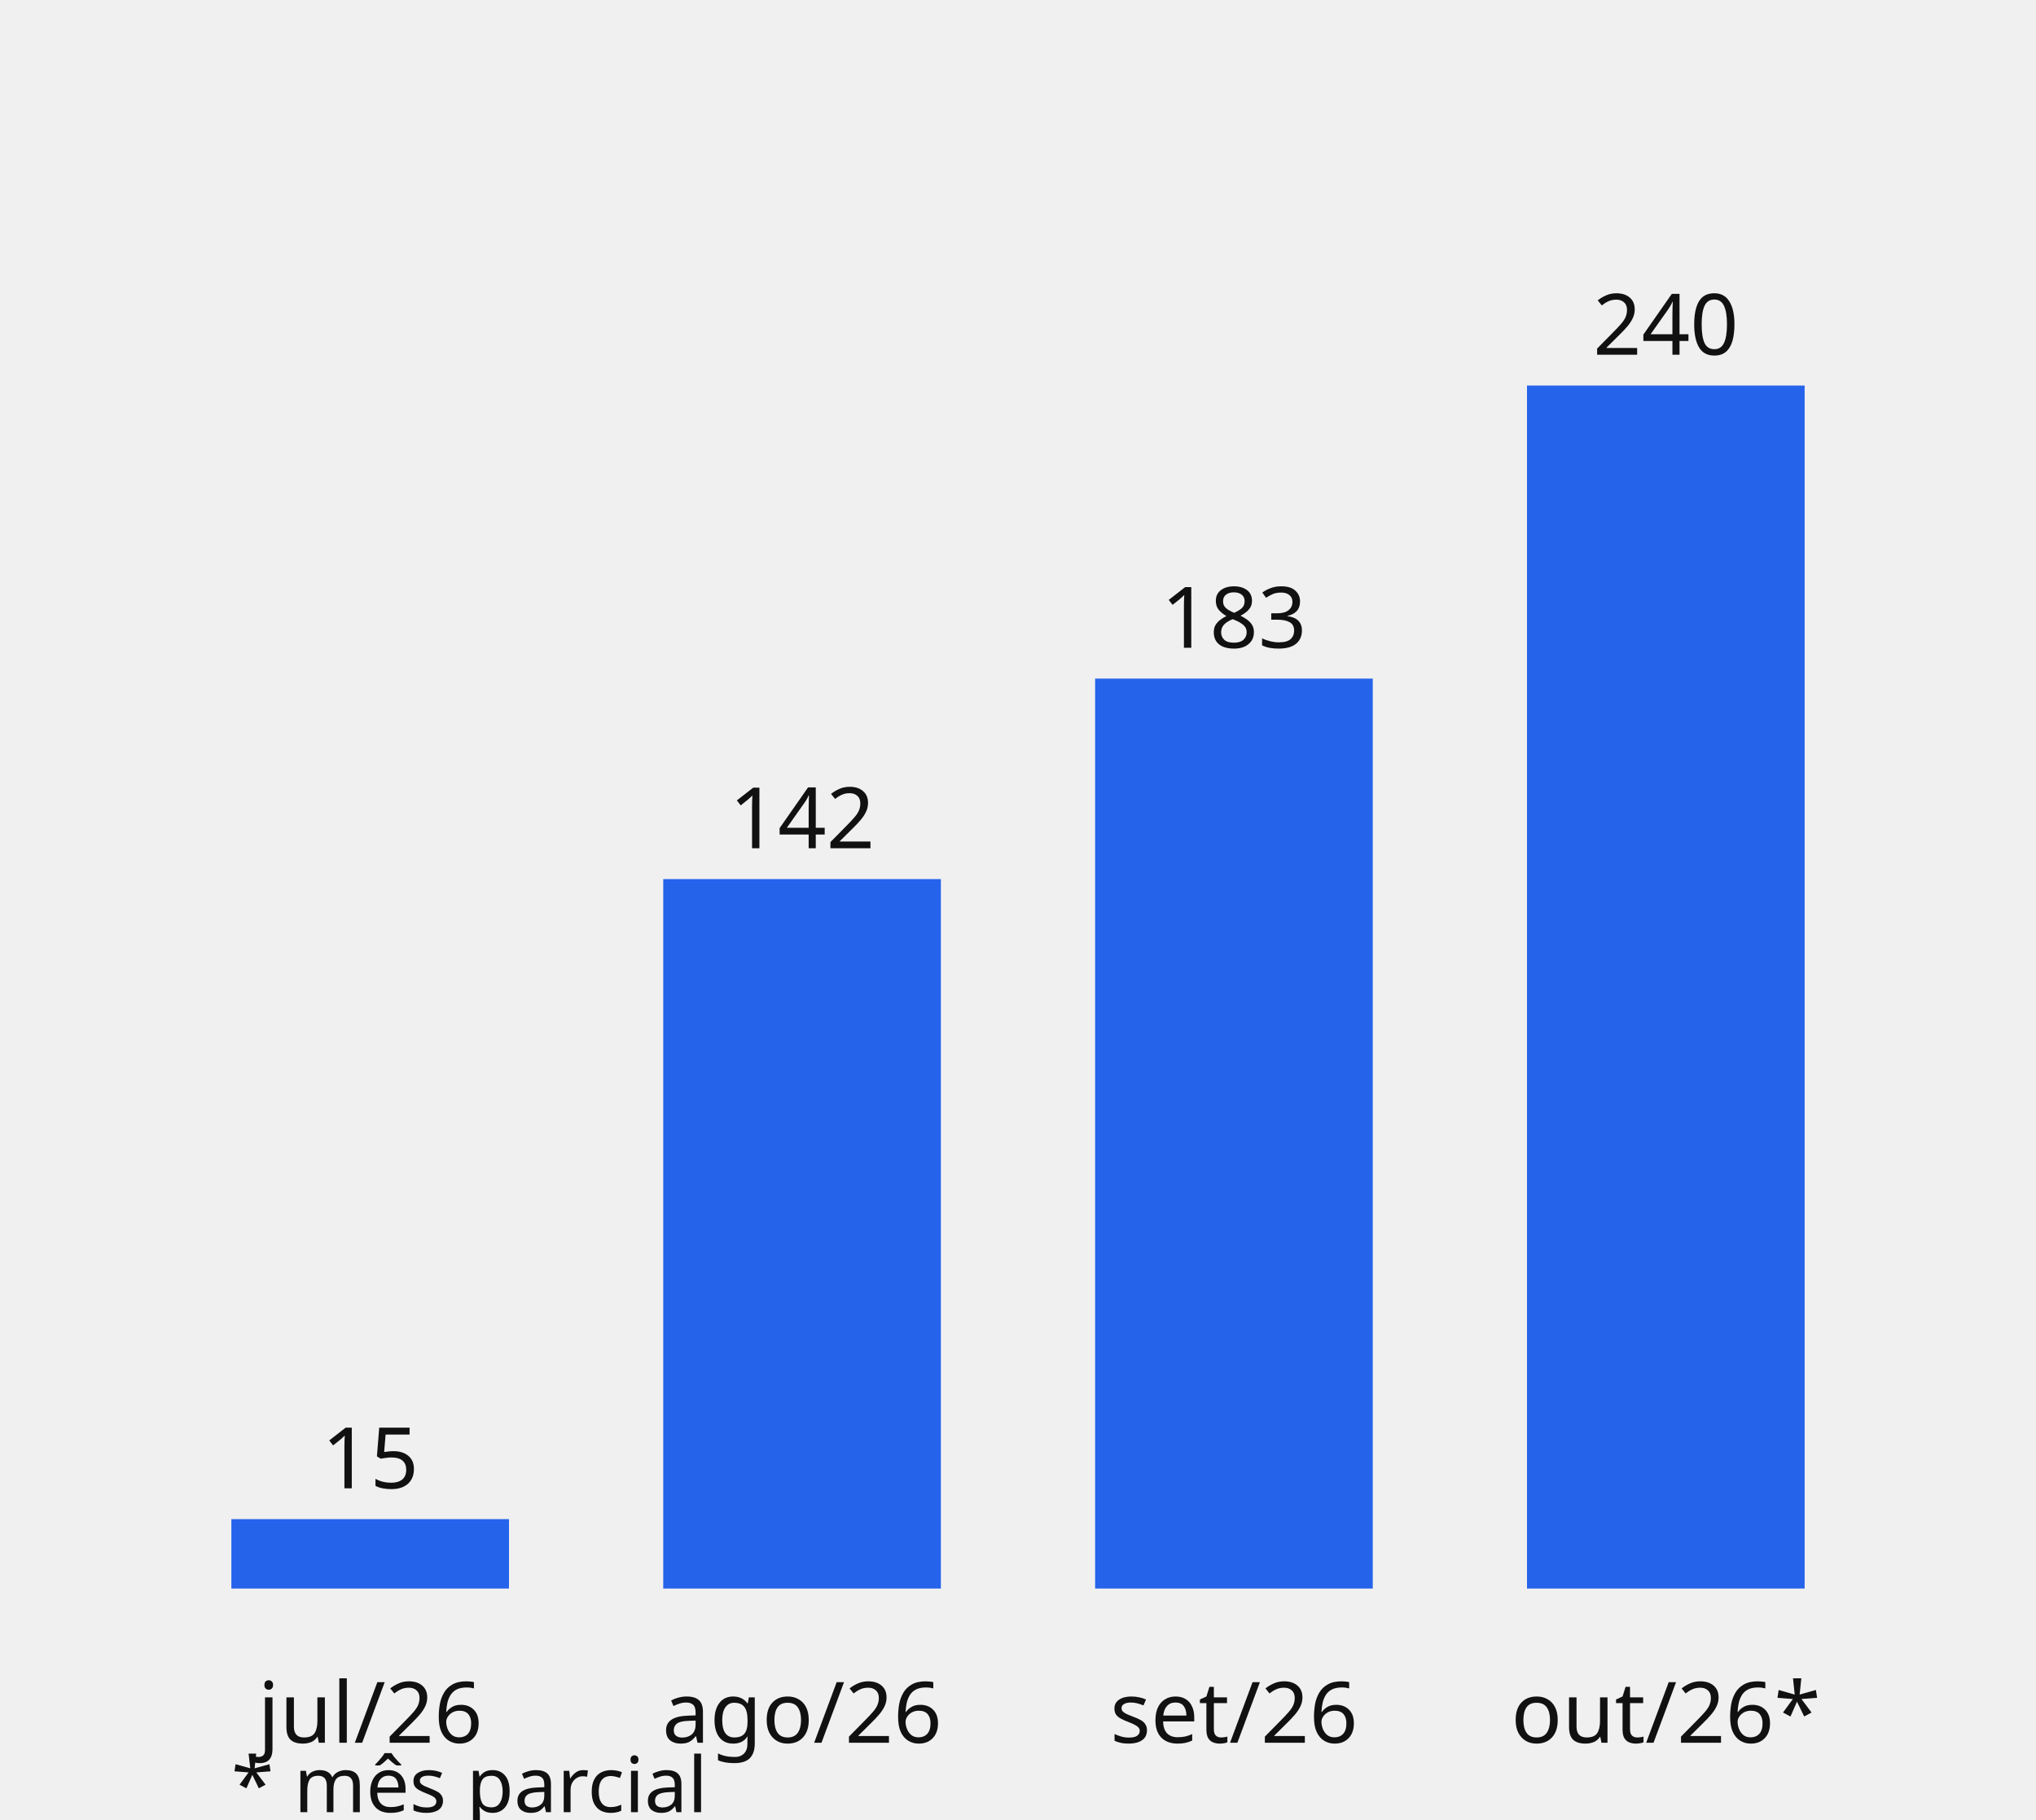
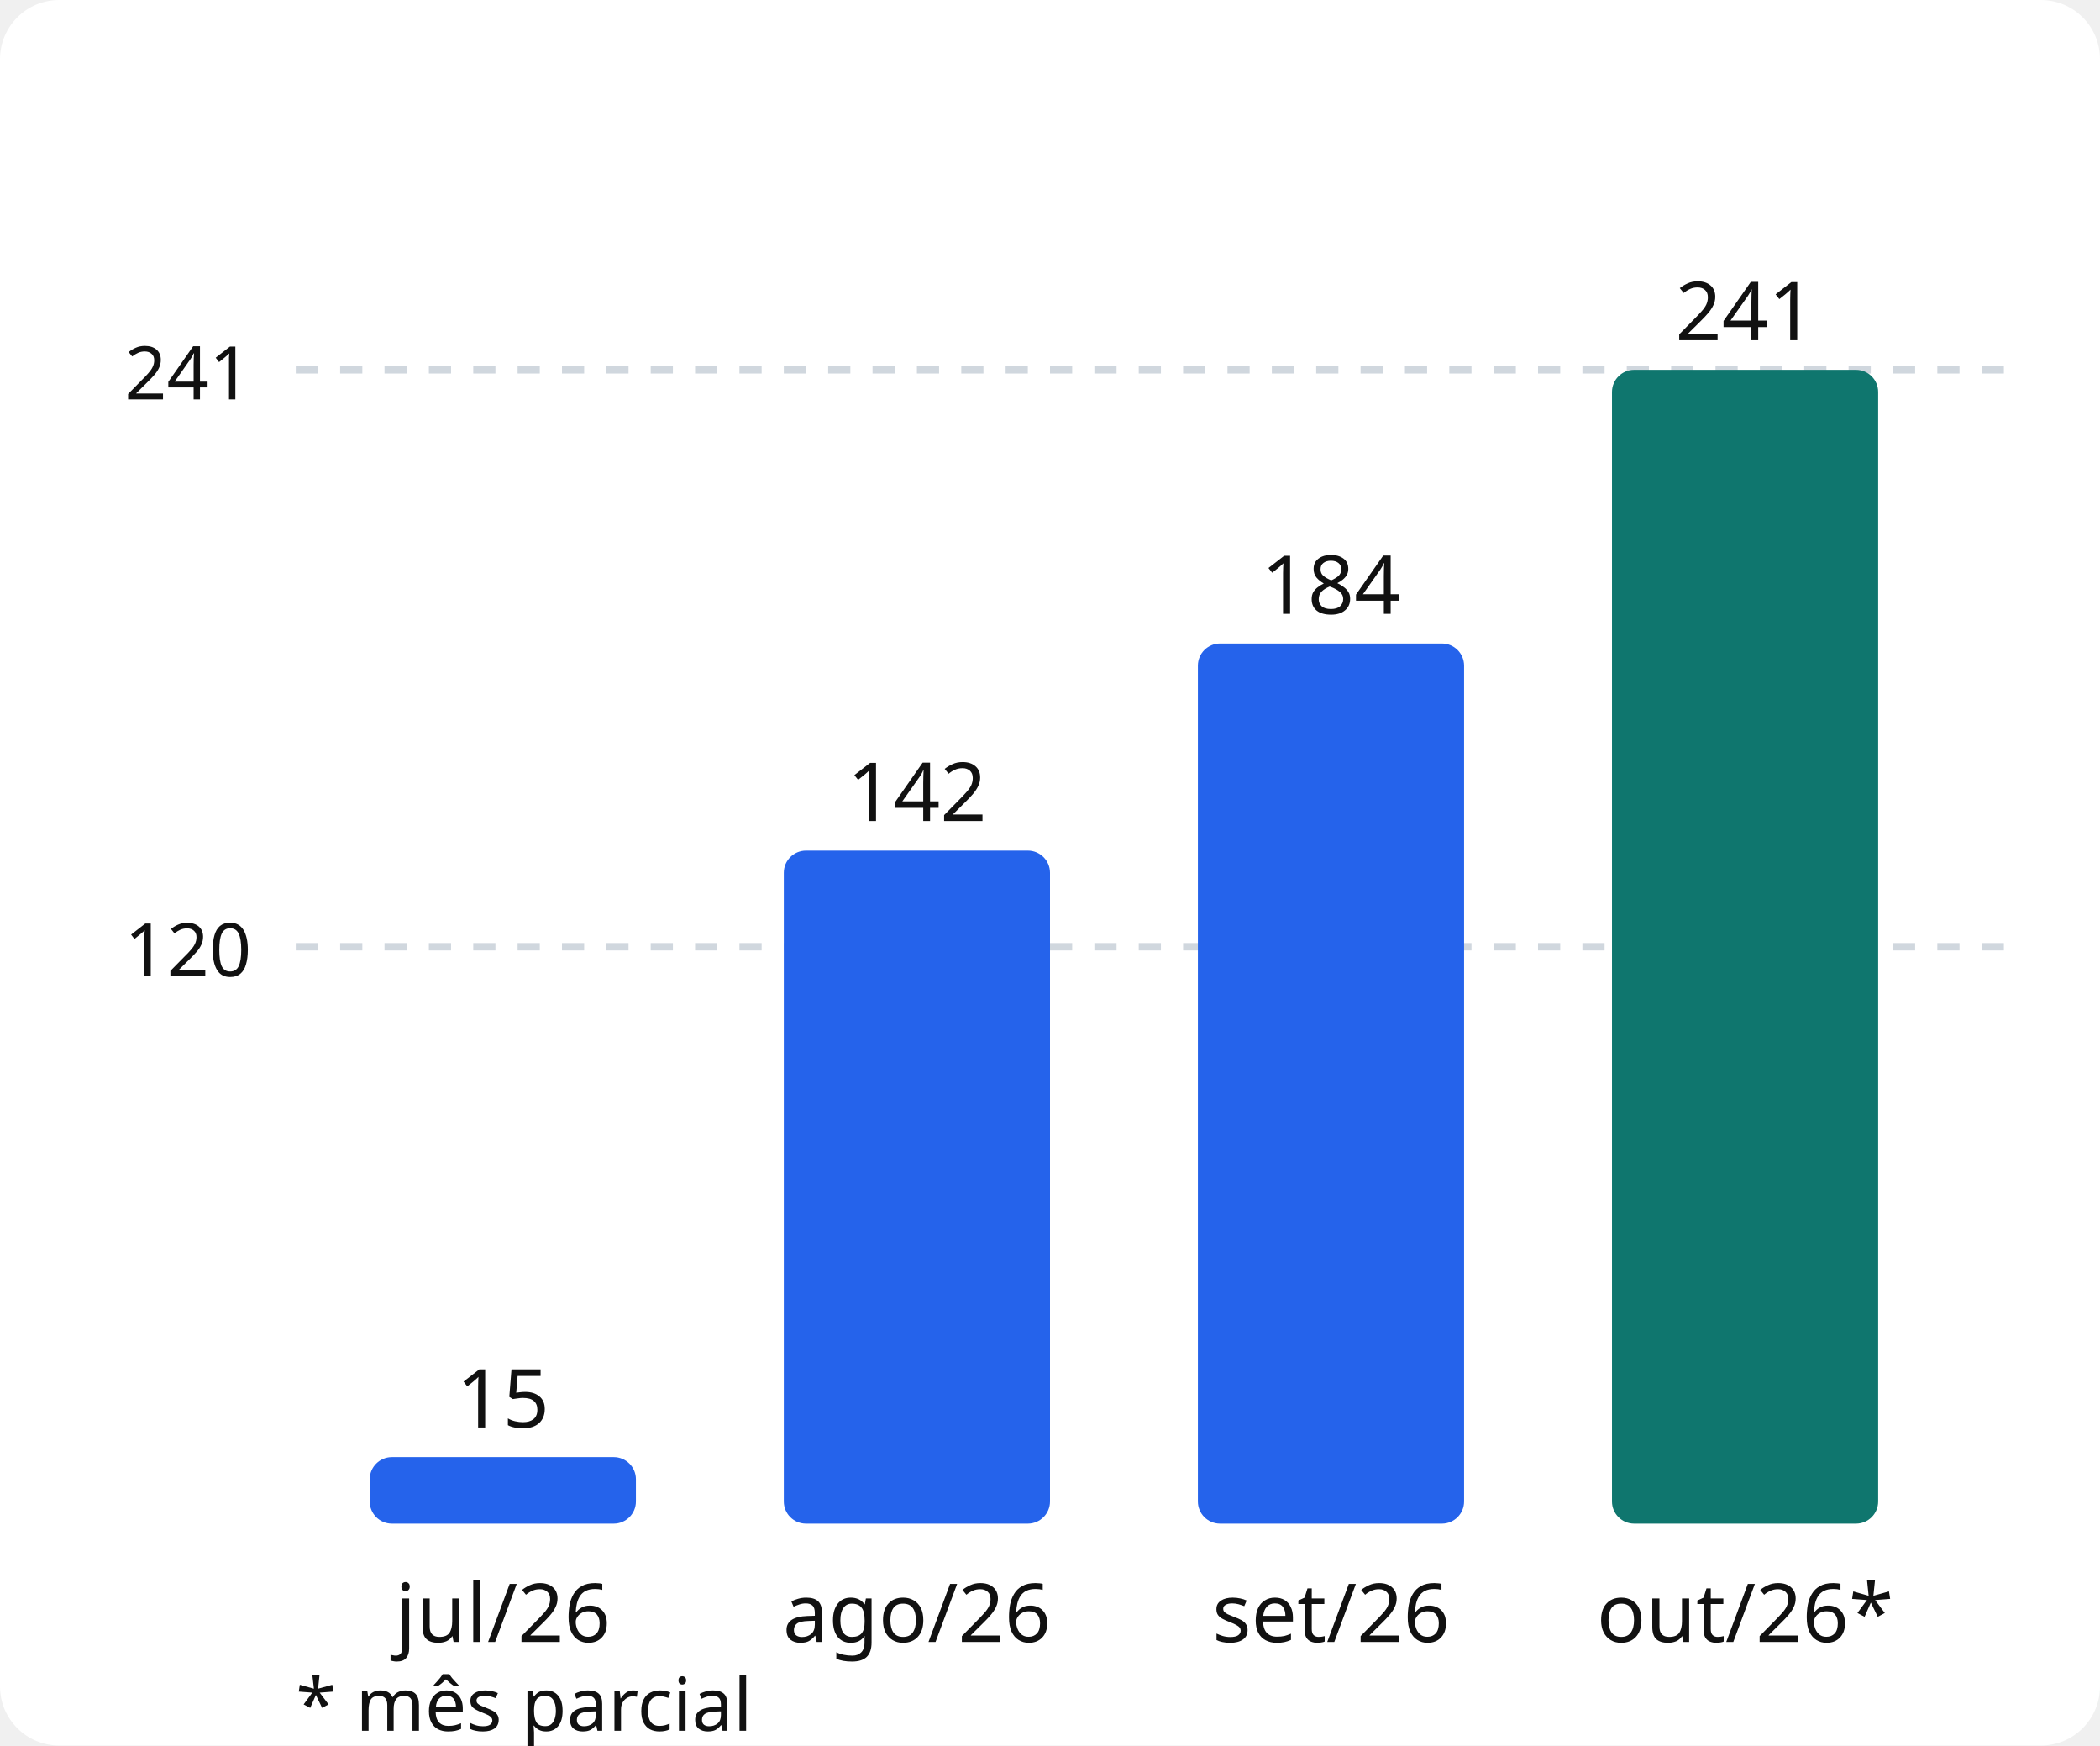
- <svg xmlns="http://www.w3.org/2000/svg" viewBox="0 0 264 236" role="img" aria-label="Commits por mês, sem merges e sem bumps de versão" font-family="sans-serif" fill="#111">
-   <rect x="30" y="197" width="36" height="9" fill="#2563eb" />
-   <text x="48.0" y="193" text-anchor="middle" font-size="11">15</text>
-   <text x="48.0" y="226" text-anchor="middle" font-size="11">jul/26</text>
-   <rect x="86" y="114" width="36" height="92" fill="#2563eb" />
-   <text x="104.0" y="110" text-anchor="middle" font-size="11">142</text>
-   <text x="104.0" y="226" text-anchor="middle" font-size="11">ago/26</text>
-   <rect x="142" y="88" width="36" height="118" fill="#2563eb" />
-   <text x="160.0" y="84" text-anchor="middle" font-size="11">183</text>
-   <text x="160.0" y="226" text-anchor="middle" font-size="11">set/26</text>
-   <rect x="198" y="50" width="36" height="156" fill="#2563eb" />
-   <text x="216.0" y="46" text-anchor="middle" font-size="11">240</text>
-   <text x="216.0" y="226" text-anchor="middle" font-size="11">out/26*</text>
-   <text x="30" y="235" font-size="10">* mês parcial</text>
+ <svg xmlns="http://www.w3.org/2000/svg" viewBox="0 0 284 236" role="img" aria-label="Commits por mês, sem merges e sem bumps de versão" font-family="sans-serif">
+   <style>.bg{fill:#fff}.t{fill:#111}.g{stroke:#d0d7de}.b{fill:#2563eb}.c{fill:#0f766e}@media (prefers-color-scheme:dark){.bg{fill:#0d1117}.t{fill:#e6edf3}.g{stroke:#30363d}.b{fill:#58a6ff}.c{fill:#3fb9a8}}</style>
+   <rect class="bg" width="284" height="236" rx="8" />
+   <line class="g" x1="40" x2="274" y1="128" y2="128" stroke-dasharray="3 3" />
+   <text class="t" x="34" y="132" text-anchor="end" font-size="10">120</text>
+   <line class="g" x1="40" x2="274" y1="50" y2="50" stroke-dasharray="3 3" />
+   <text class="t" x="34" y="54" text-anchor="end" font-size="10">241</text>
+   <rect class="b" x="50" y="197" width="36" height="9" rx="3" />
+   <text class="t" x="68.0" y="193" text-anchor="middle" font-size="11">15</text>
+   <text class="t" x="68.0" y="222" text-anchor="middle" font-size="11">jul/26</text>
+   <rect class="b" x="106" y="115" width="36" height="91" rx="3" />
+   <text class="t" x="124.0" y="111" text-anchor="middle" font-size="11">142</text>
+   <text class="t" x="124.0" y="222" text-anchor="middle" font-size="11">ago/26</text>
+   <rect class="b" x="162" y="87" width="36" height="119" rx="3" />
+   <text class="t" x="180.0" y="83" text-anchor="middle" font-size="11">184</text>
+   <text class="t" x="180.0" y="222" text-anchor="middle" font-size="11">set/26</text>
+   <rect class="c" x="218" y="50" width="36" height="156" rx="3" />
+   <text class="t" x="236.0" y="46" text-anchor="middle" font-size="11">241</text>
+   <text class="t" x="236.0" y="222" text-anchor="middle" font-size="11">out/26*</text>
+   <text class="t" x="40" y="234" font-size="10">* mês parcial</text>
</svg>
